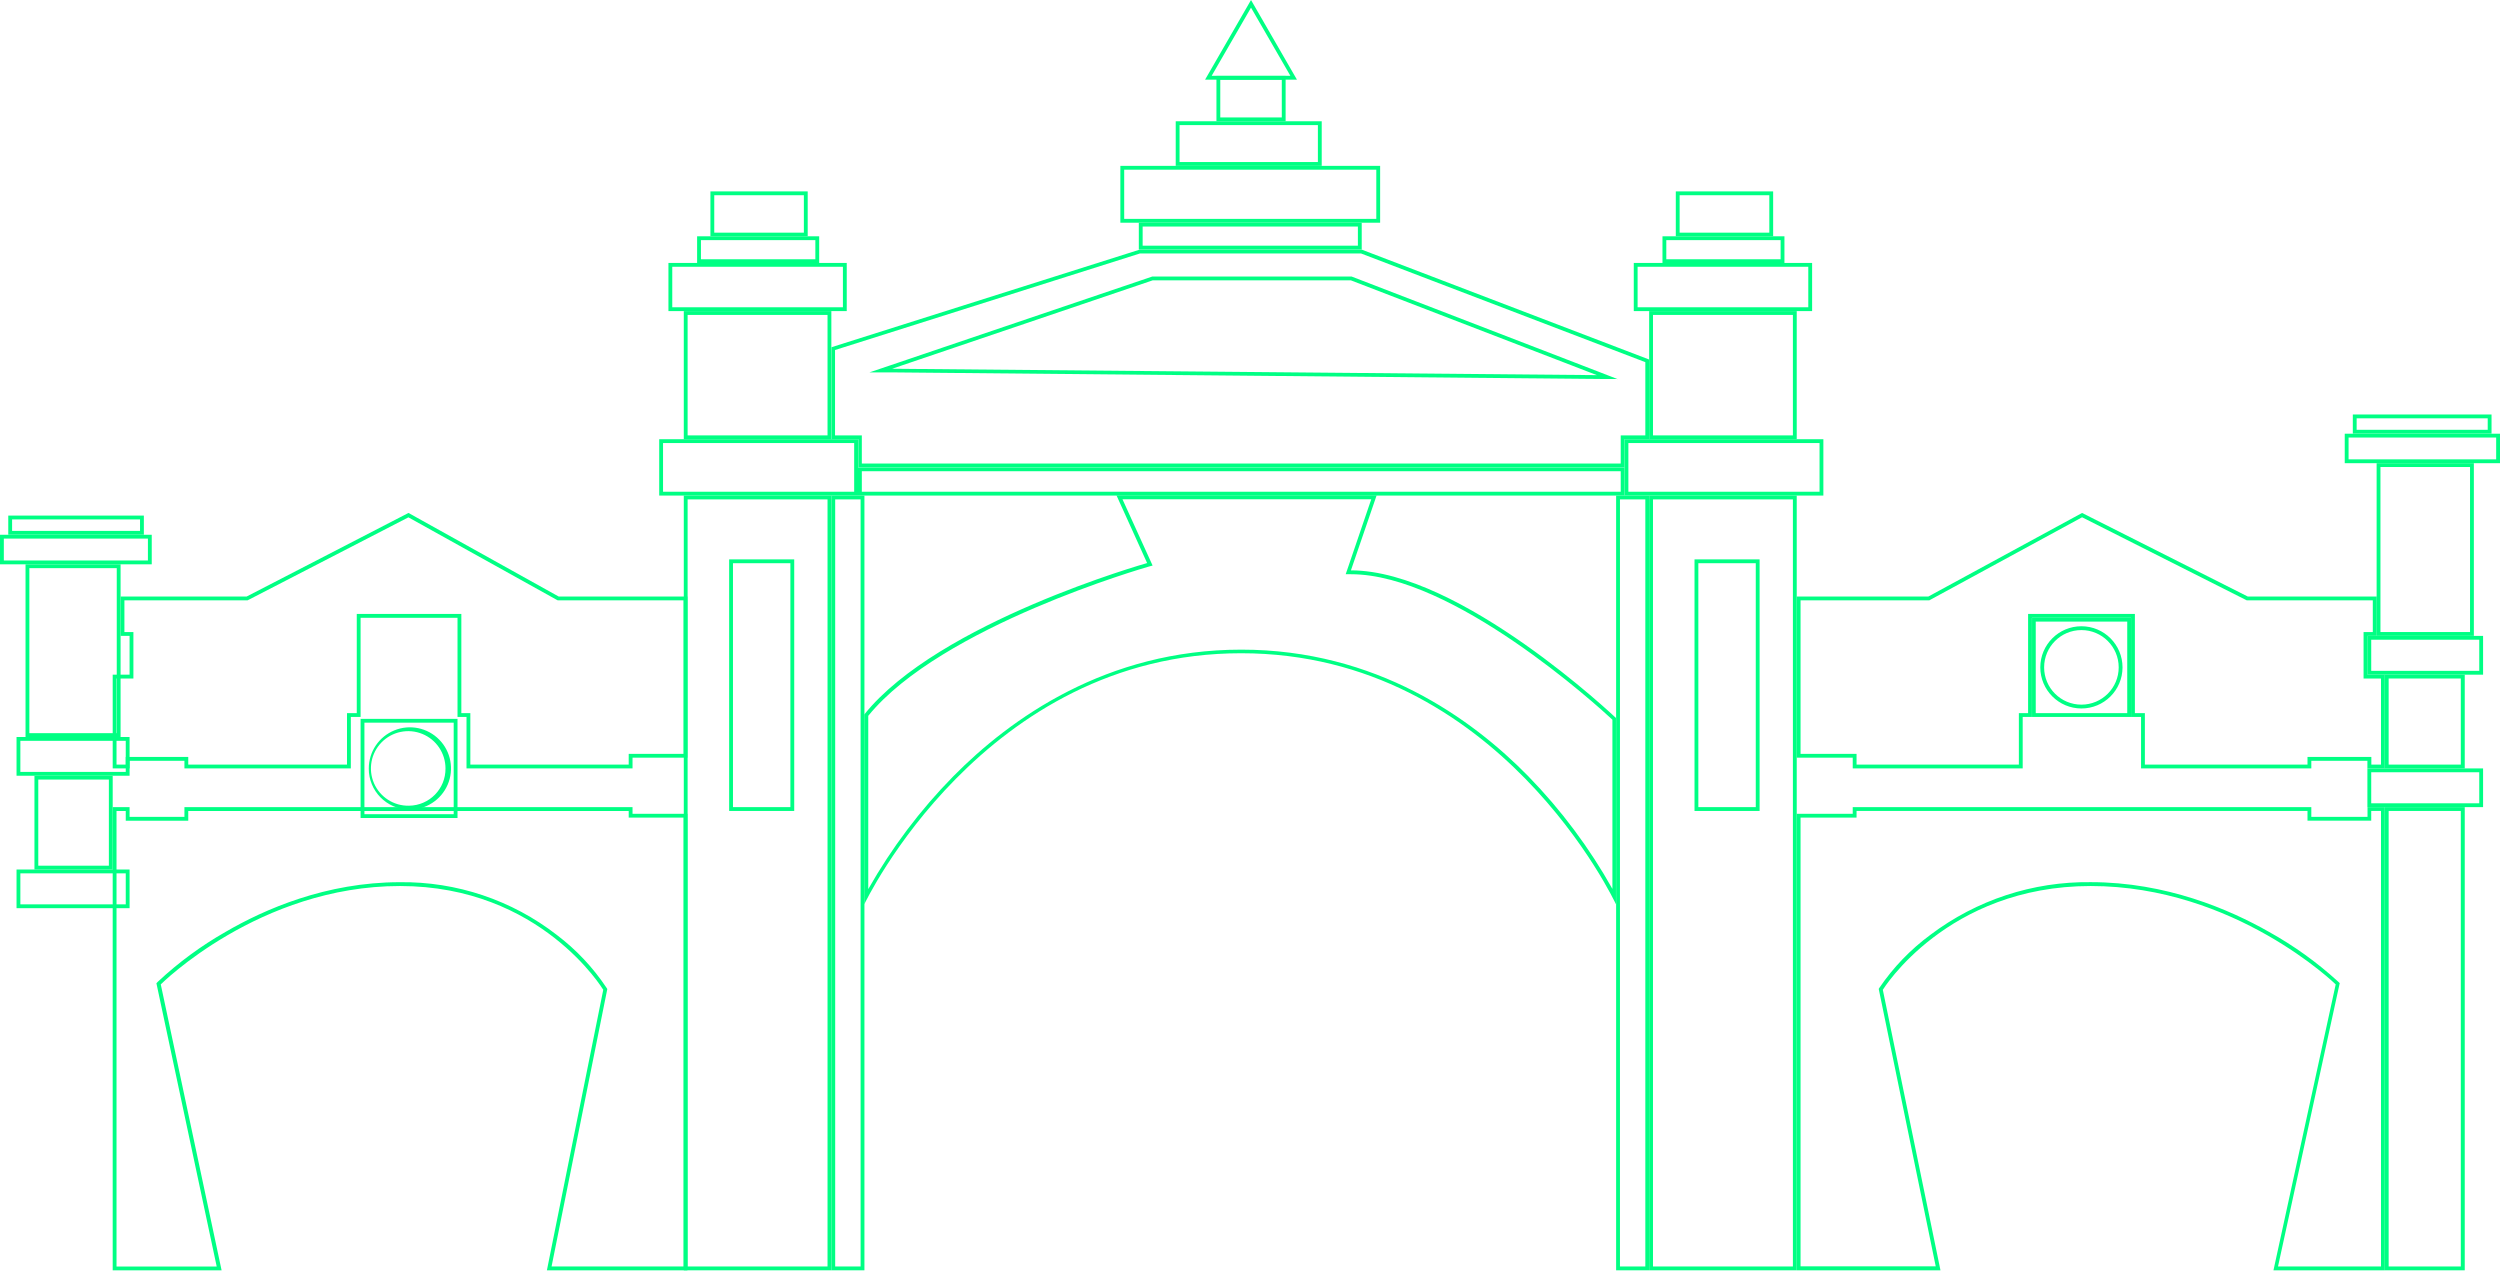
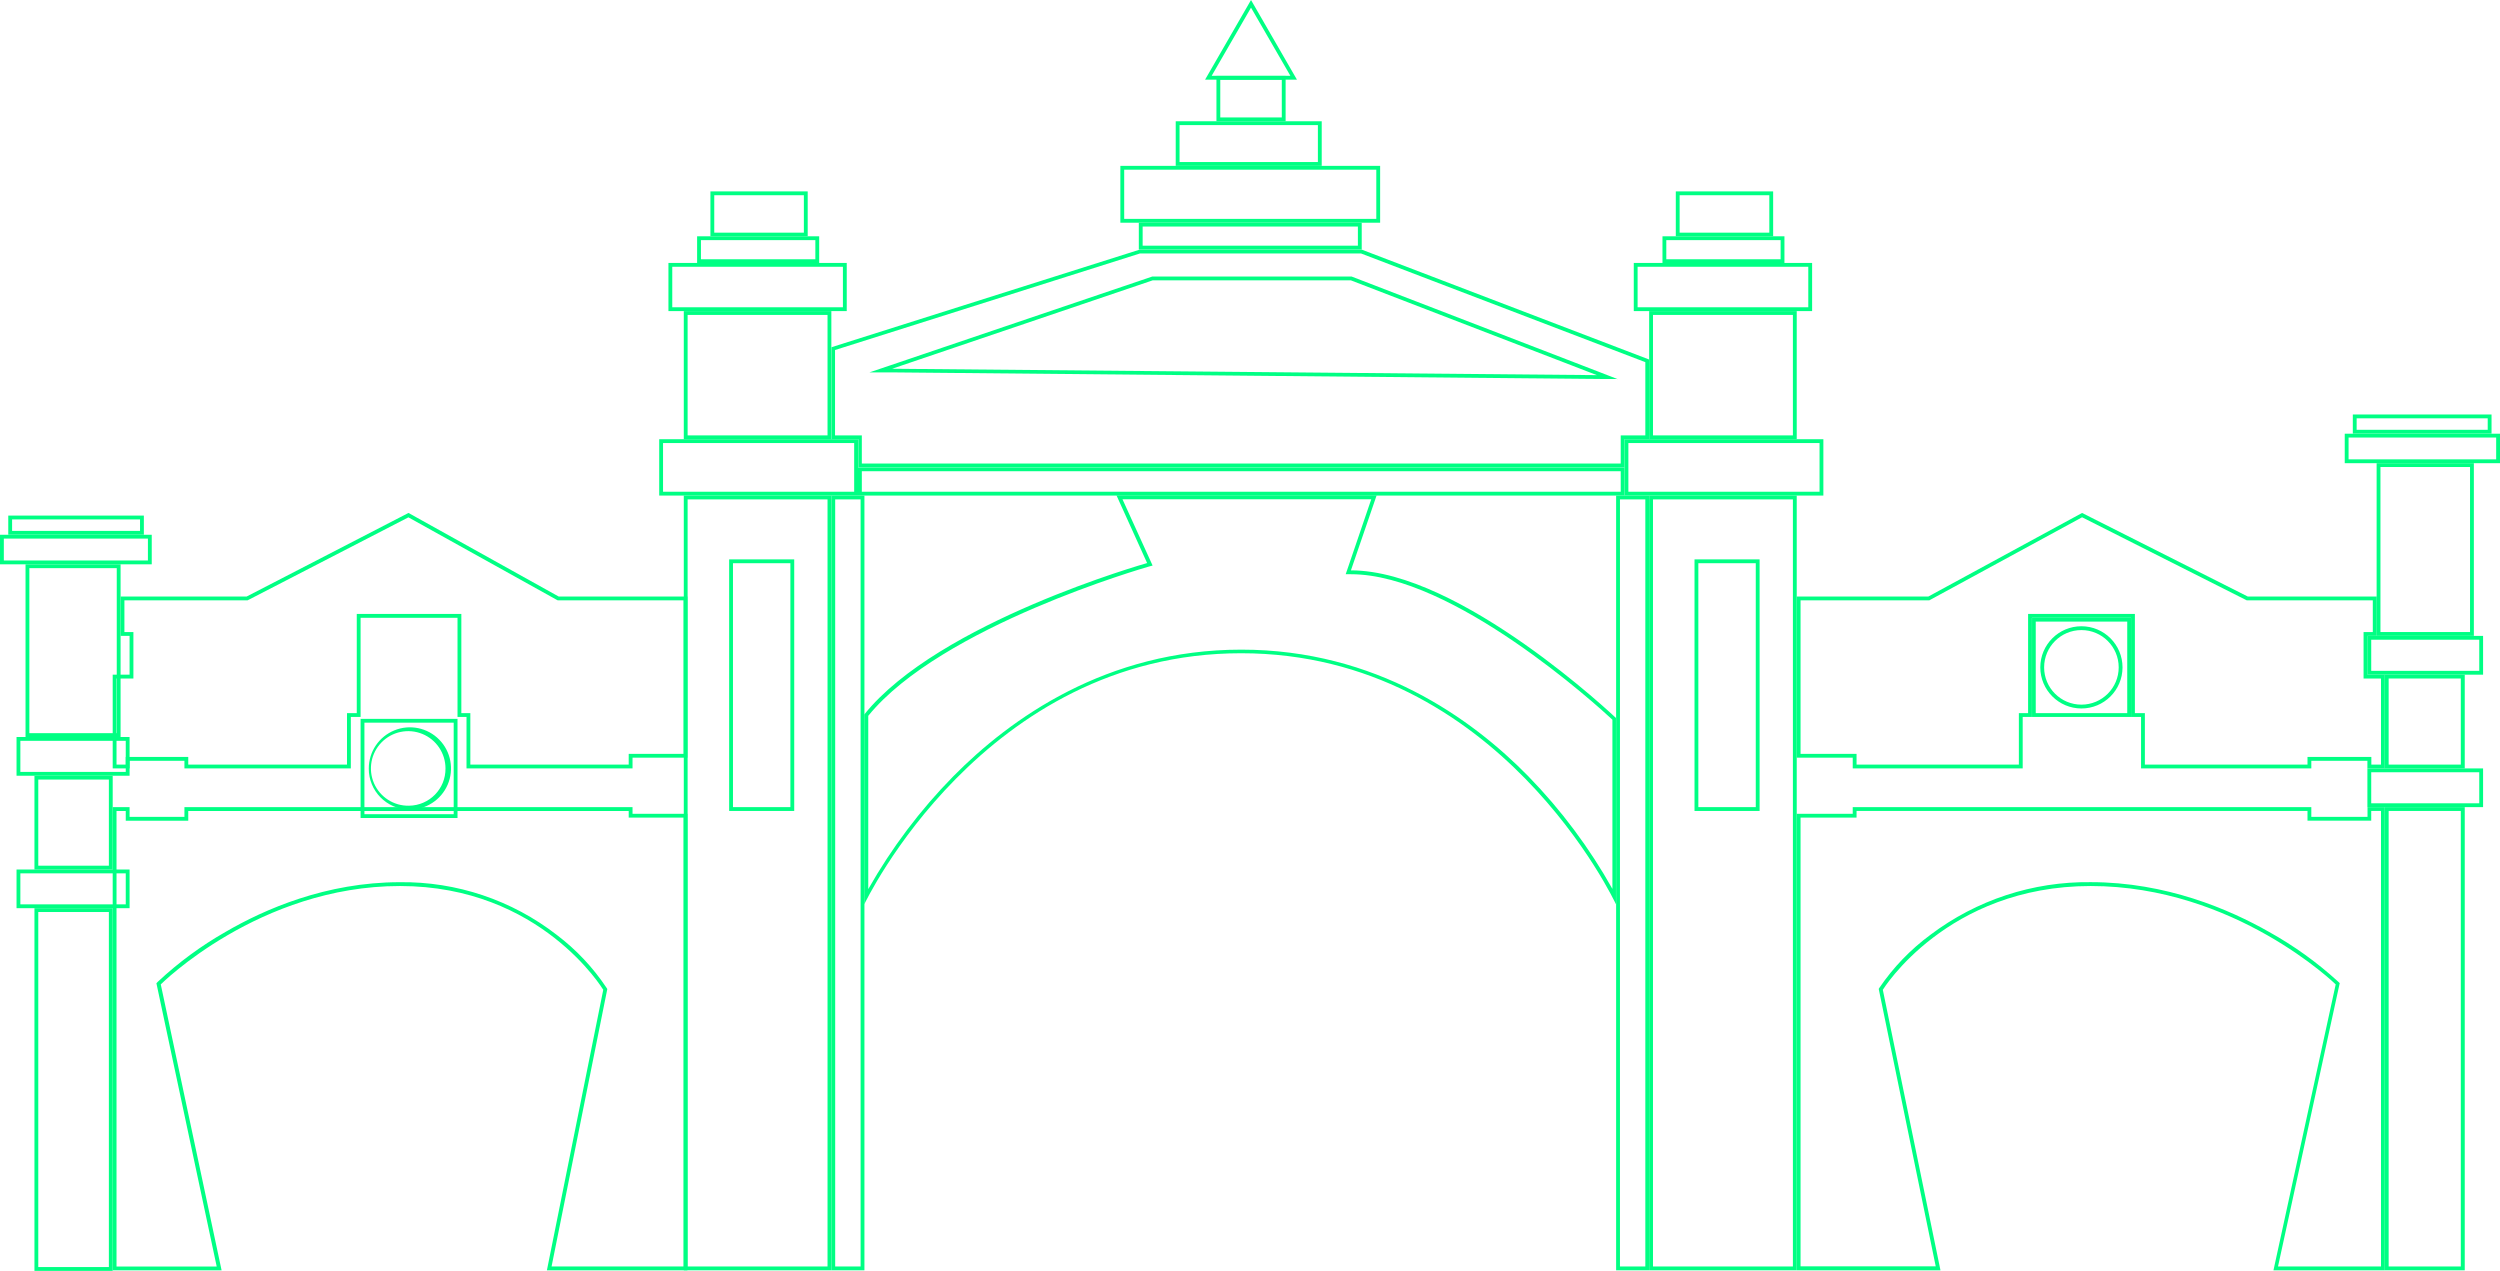
- <svg xmlns="http://www.w3.org/2000/svg" viewBox="0 0 653.09 331.85">
+ <svg xmlns="http://www.w3.org/2000/svg" viewBox="0 0 653.09 332">
  <defs>
    <style>
      .cls-1 {
        fill: #00ff83;
      }
    </style>
  </defs>
  <g id="Слой_2" data-name="Слой 2">
    <g id="Слой_1-2" data-name="Слой 1">
      <path class="cls-1" d="M32.85,228.15v8.1H5.32v-8.1H32.85m1-1H4.32v10.1H33.85v-10.1Z" />
      <path class="cls-1" d="M28.44,203.65v22.5H10v-22.5H28.44m1-1H9v24.5H29.44v-24.5Z" />
      <path class="cls-1" d="M32.85,193.53v8.12H5.32v-8.12H32.85m1-1H4.32v10.12H33.85V192.53Z" />
      <path class="cls-1" d="M30.5,148.42v43.11H7.67V148.42H30.5m1-1H6.67v45.11H31.5V147.42Z" />
      <path class="cls-1" d="M38.64,140.7v5.72H1V140.7H38.64m1-1H0v7.72H39.64V139.7Z" />
      <path class="cls-1" d="M36.58,135.69v3H3.16v-3H36.58m1-1H2.16v5H37.58v-5Z" />
+       <path class="cls-1" d="M28.44,238.25V331H10V238.25H28.44m1-1H9V332H29.44V237.25Z" />
      <path class="cls-1" d="M224.82,130.46V330.85h-6.64V130.46h6.64m1-1h-8.64V331.85h8.64V129.46Z" />
      <path class="cls-1" d="M429.82,130.46V330.85h-6.63V130.46h6.63m1-1h-8.63V331.85h8.63V129.46Z" />
      <path class="cls-1" d="M216.18,130.46V330.85H179.63V130.46h36.55m-25.7,81.39h17V146.13h-17v65.72m26.7-82.39H178.63V331.85h38.55V129.46Zm-25.7,81.39V147.13h15v63.72Z" />
      <path class="cls-1" d="M223.14,115.74v12.72H173.21V115.74h49.93m1-1H172.21v14.72h51.93V114.74Z" />
      <path class="cls-1" d="M423.39,123.1v5.36H225.14V123.1H423.39m1-1H224.14v7.36H424.39V122.1Z" />
      <path class="cls-1" d="M216.18,82.27v31.47H179.63V82.27h36.55m1-1H178.63v33.47h38.55V81.27Z" />
      <path class="cls-1" d="M220.2,69.69V80.27H175.62V69.69H220.2m1-1H174.62V81.27H221.2V68.69Z" />
      <path class="cls-1" d="M213,62.73v5H183.11v-5H213m1-1H182.11v7H214v-7Z" />
      <path class="cls-1" d="M210,51v9.78H186.59V51H210m1-1H185.59V61.73H211V50Z" />
      <path class="cls-1" d="M468.37,130.46V330.85H431.82V130.46h36.55m-25.7,81.39h17V146.13h-17v65.72m26.7-82.39H430.82V331.85h38.55V129.46Zm-25.7,81.39V147.13h15v63.72Z" />
      <path class="cls-1" d="M475.33,115.74v12.72H425.39V115.74h49.94m1-1H424.39v14.72h51.94V114.74Z" />
      <path class="cls-1" d="M468.37,82.27v31.47H431.82V82.27h36.55m1-1H430.82v33.47h38.55V81.27Z" />
      <path class="cls-1" d="M472.39,69.69V80.27H427.8V69.69h44.59m1-1H426.8V81.27h46.59V68.69Z" />
      <path class="cls-1" d="M465.16,62.73v5H435.3v-5h29.86m1-1H434.3v7h31.86v-7Z" />
      <path class="cls-1" d="M462.21,51v9.78H438.78V51h23.43m1-1H437.78V61.73h25.43V50Z" />
      <path class="cls-1" d="M358.21,130.46,352,148.68l-.46,1.33h1.4c26.62,0,64.45,34.43,68.28,38v44.2a140.26,140.26,0,0,0-21.95-29.4c-14.77-15.1-39.77-33.1-75-33.1s-60.34,18-75.24,33.09a141.43,141.43,0,0,0-22.21,29.47V187c19.11-23.48,72.62-38.79,73.16-38.95l1.12-.31-.48-1.06-7.39-16.26h65m1.4-1H291.67l8,17.67s-54.55,15.39-73.89,39.56v49.59s31-65.59,98.45-65.59,97.92,65.59,97.92,65.59V187.56S381.56,149,352.91,149l6.7-19.55Z" />
      <path class="cls-1" d="M355.54,66.21l74.28,28.4v19.13h-6.43v7.36H225.14v-7.36h-7V91.44l79.67-25.23h57.69m67.13,32.85-5.14-2L353.27,72.31l-.17-.07H301l-.16.06L232.72,95.39l-5.58,1.89,5.9,0L417.16,99l5.51,0M355.73,65.21h-58l-80.52,25.5v24h7v7.36H424.39v-7.36h6.43V93.92L355.73,65.21ZM417.17,98,233.05,96.33l68.06-23.09h51.8L417.17,98Z" />
      <path class="cls-1" d="M354.73,59.18v5H298.5v-5h56.23m1-1H297.5v7h58.23v-7Z" />
      <path class="cls-1" d="M359.54,44.33V57.18H293.68V44.33h65.86m1-1H292.68V58.18h67.86V43.33Z" />
      <path class="cls-1" d="M344.28,32.68v9.65H308.14V32.68h36.14m1-1H307.14V43.33h38.14V31.68Z" />
      <path class="cls-1" d="M334.85,20.83v9.85H318.78V20.83h16.07m1-1H317.78V31.68h18.07V19.83Z" />
      <path class="cls-1" d="M326.81,2,337.1,19.81H316.53L326.81,2m0-2-12,20.81h24L326.81,0Z" />
      <path class="cls-1" d="M647.67,201.74v8.11H619.45v-8.11h28.22m1-1H618.45v10.11h30.22V200.74Z" />
      <path class="cls-1" d="M642.85,177.25v22.49H624V177.25h18.88m1-1H623v24.49h20.88V176.25Z" />
      <path class="cls-1" d="M647.67,167.12v8.13H619.45v-8.13h28.22m1-1H618.45v10.13h30.22V166.12Z" />
      <path class="cls-1" d="M645.26,122v43.11h-23.4V122h23.4m1-1h-25.4v45.11h25.4V121Z" />
      <path class="cls-1" d="M652.09,114.3V120H613.53V114.3h38.56m1-1H612.53V121h40.56V113.3Z" />
      <path class="cls-1" d="M649.88,109.28v3H615.64v-3h34.24m1-1H614.64v5h36.24v-5Z" />
      <path class="cls-1" d="M642.85,211.85v119H624v-119h18.88m1-1H623v121h20.88v-121Z" />
      <path class="cls-1" d="M555.71,162.39v23.9h-23.9v-23.9h23.9m-12,22.69A10.74,10.74,0,1,0,533,174.34a10.75,10.75,0,0,0,10.74,10.74m13-23.69h-25.9v25.9h25.9v-25.9Zm-13,22.69a9.74,9.74,0,1,1,9.74-9.74,9.74,9.74,0,0,1-9.74,9.74Z" />
      <path class="cls-1" d="M622,211.85v119H595.1l16-73.48.12-.54-.4-.38a95.1,95.1,0,0,0-18.06-13c-10.4-5.92-26.92-13-46.59-13a68.06,68.06,0,0,0-41.88,13.76A56.9,56.9,0,0,0,491,258l-.21.34.08.39,14.81,72.08H470.37V213.59H485v-1.74H602.8v2.54h16.65v-2.54H622m1-1h-4.52v2.54H603.8v-2.54H484v1.74H469.37V331.85h37.55l-15.06-73.28s16.66-27.11,54.31-27.11,64,25.7,64,25.7l-16.26,74.69H623v-121Z" />
      <path class="cls-1" d="M118.52,188.79v23.9H95.2v-23.9h23.32m-11.66,22.69a10.74,10.74,0,1,0-10.52-10.74,10.65,10.65,0,0,0,10.52,10.74m12.66-23.69H94.2v25.9h25.32v-25.9Zm-12.66,22.69a9.74,9.74,0,1,1,9.52-9.74,9.63,9.63,0,0,1-9.52,9.74Z" />
      <path class="cls-1" d="M164.24,211.85v1.74h14.33V330.85H144.09l14.48-72.09.08-.38-.2-.33a56.67,56.67,0,0,0-13-13.82,65.63,65.63,0,0,0-41-13.77c-19.23,0-35.38,7.06-45.55,13a93.68,93.68,0,0,0-17.66,13l-.38.39.11.53,15.64,73.48H30.44v-119h2.41v2.54H49.18v-2.54H164.24m1-1H48.18v2.54H33.85v-2.54H29.44v121H57.89L42,257.16s25.71-25.7,62.5-25.7,53.09,27.11,53.09,27.11l-14.72,73.28h36.7V212.59H165.24v-1.74Z" />
      <path class="cls-1" d="M106.69,135.15l38.77,21.56.23.12h32.88v40.1H164.24v2.81H122.87V186.29h-2.35v-25.9H93.2v25.9H90.65v13.45H49.18v-2H32.85v2H30.44V177.25h4.41V165.12H32.5v-8.29H64.68l.21-.11,41.8-21.57m0-1.14L64.44,155.83H31.5v10.29h2.35v10.13H29.44v24.49h4.41v-2H48.18v2H91.65V187.29H94.2v-25.9h25.32v25.9h2.35v13.45h43.37v-2.81h14.33v-42.1H145.94L106.71,134Z" />
      <path class="cls-1" d="M543.93,135.14l42.78,21.58.22.11h32.93v8.29h-2.41v12.13H622v22.49h-2.52v-2H602.8v2H560.32V186.29h-2.61v-25.9h-27.9v25.9H527.4v13.45H485v-2.81H470.37v-40.1H504l.22-.12,39.68-21.57m0-1.13-40.14,21.82h-34.4v42.1H484v2.81H528.4V187.29h2.41v-25.9h25.9v25.9h2.61v13.45H603.8v-2h14.65v2H623V176.25h-4.52V166.12h2.41V155.83h-33.7L543.91,134Z" />
    </g>
  </g>
</svg>
